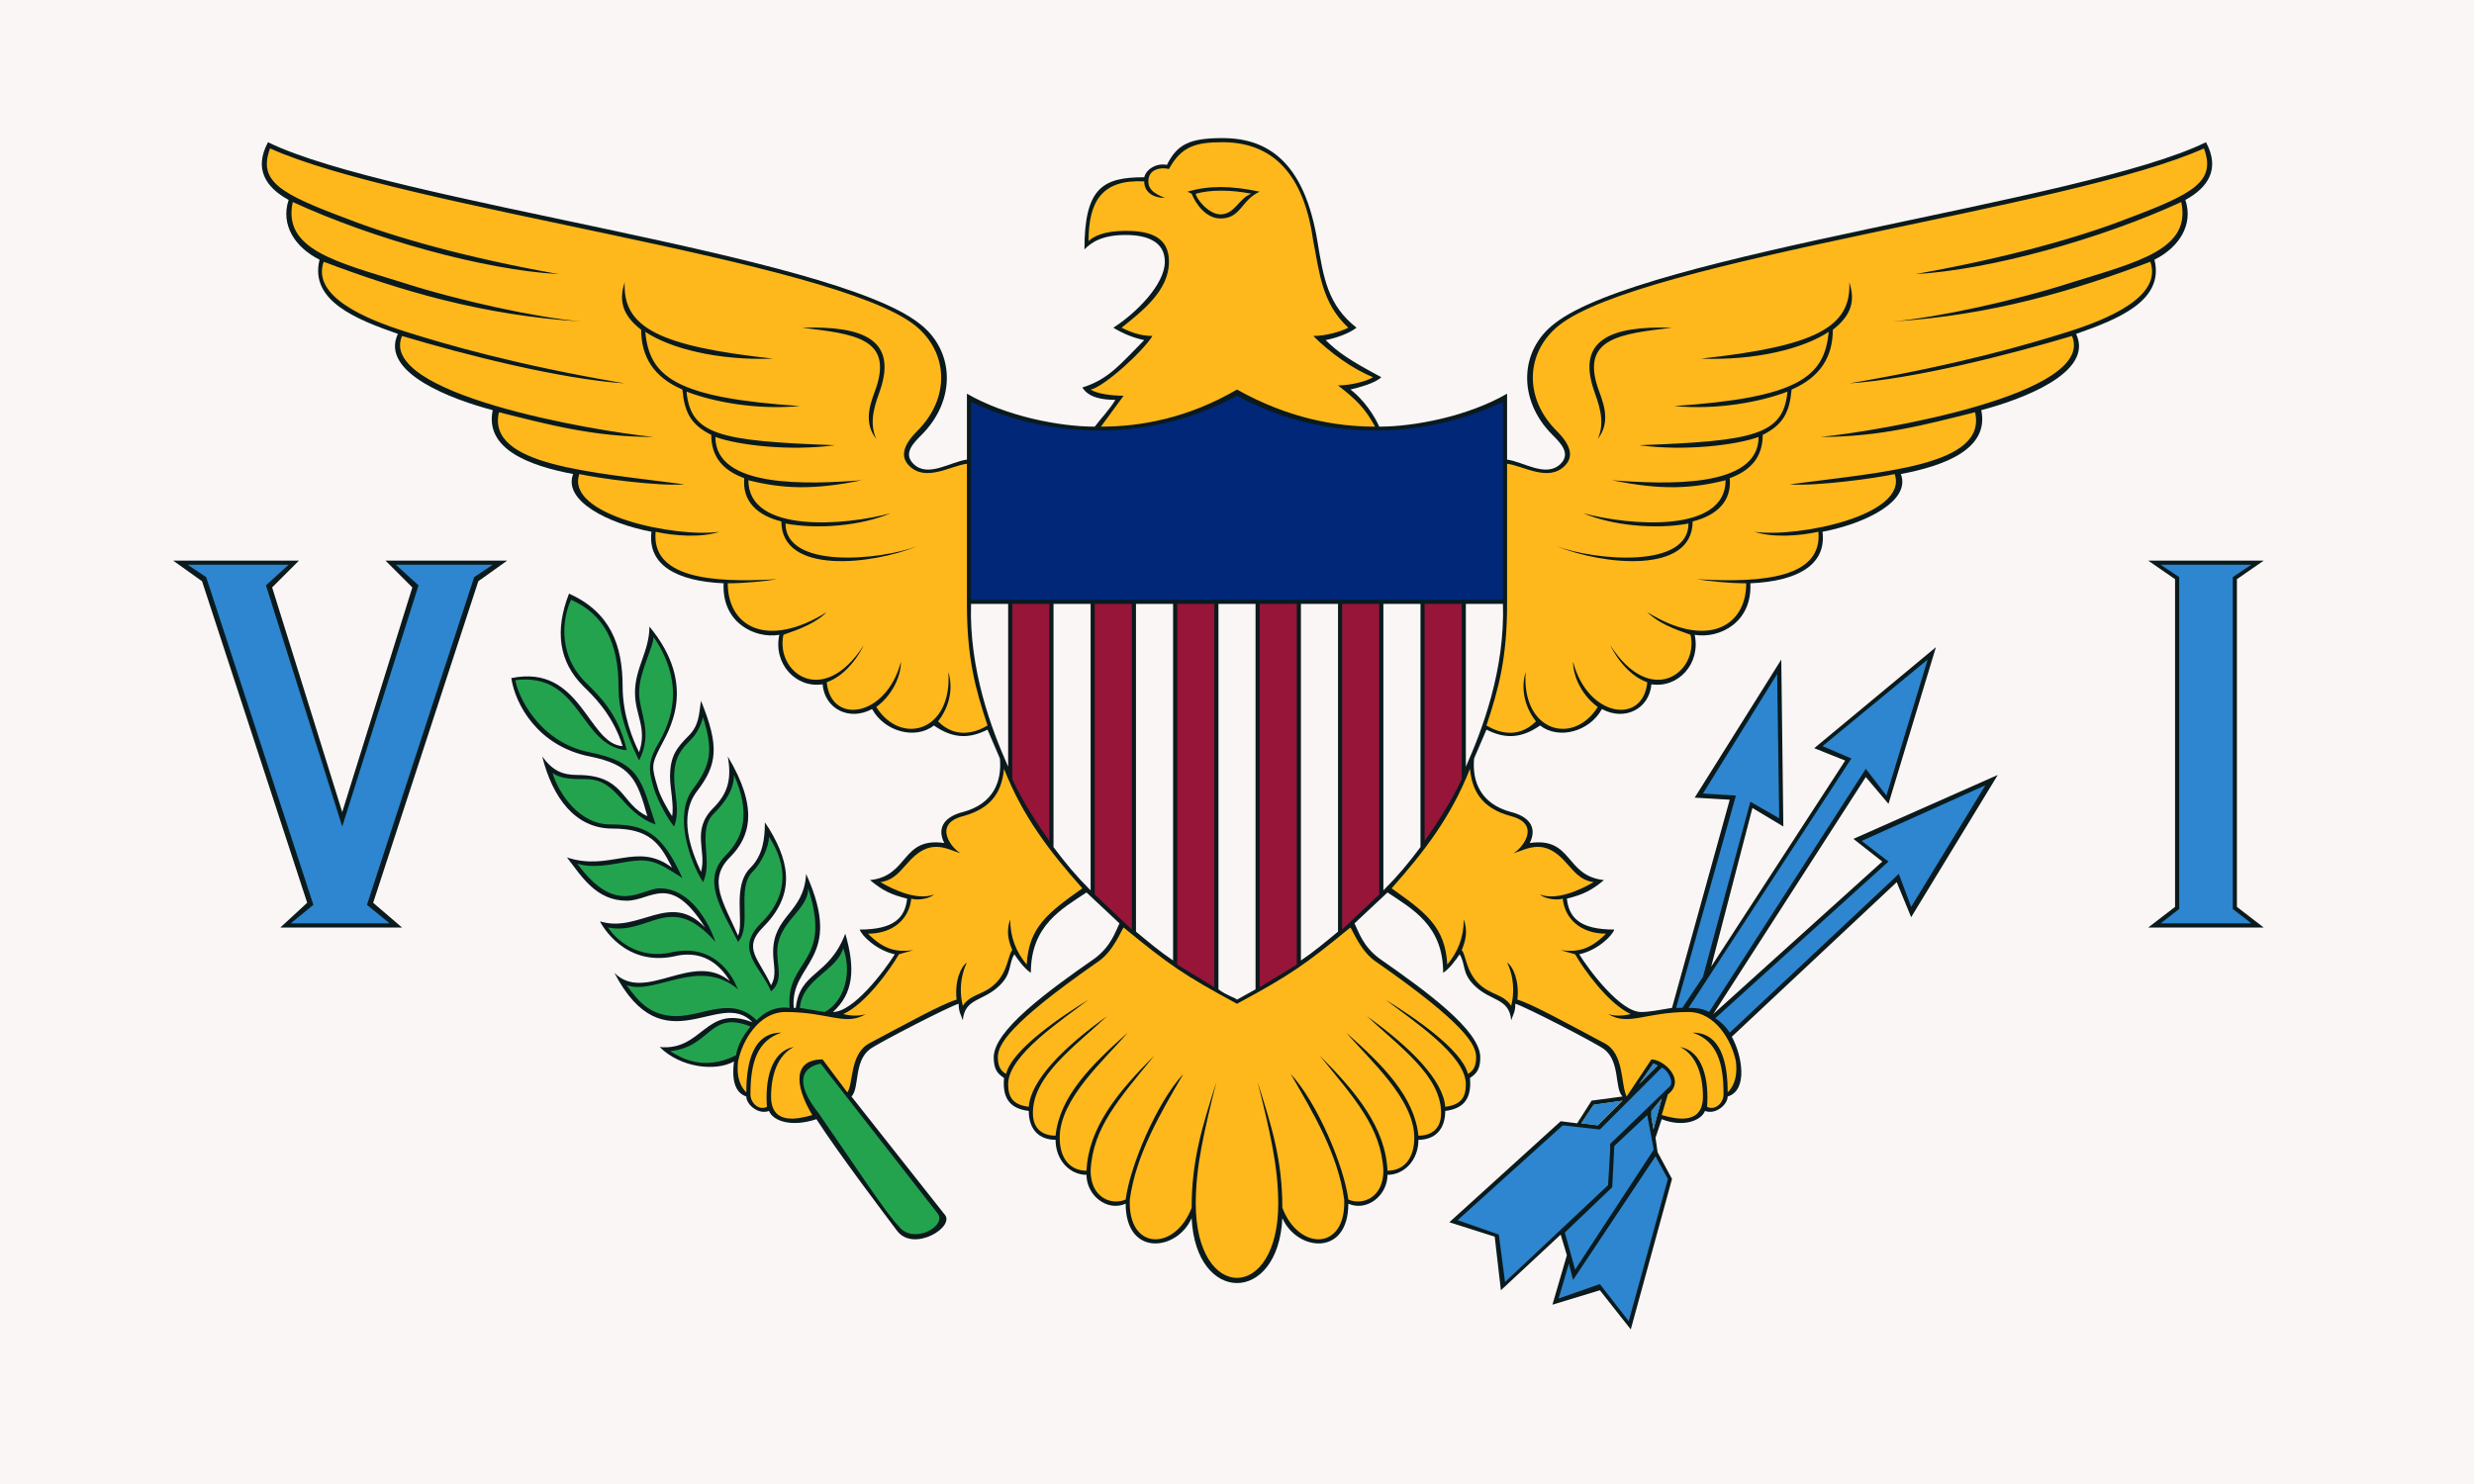
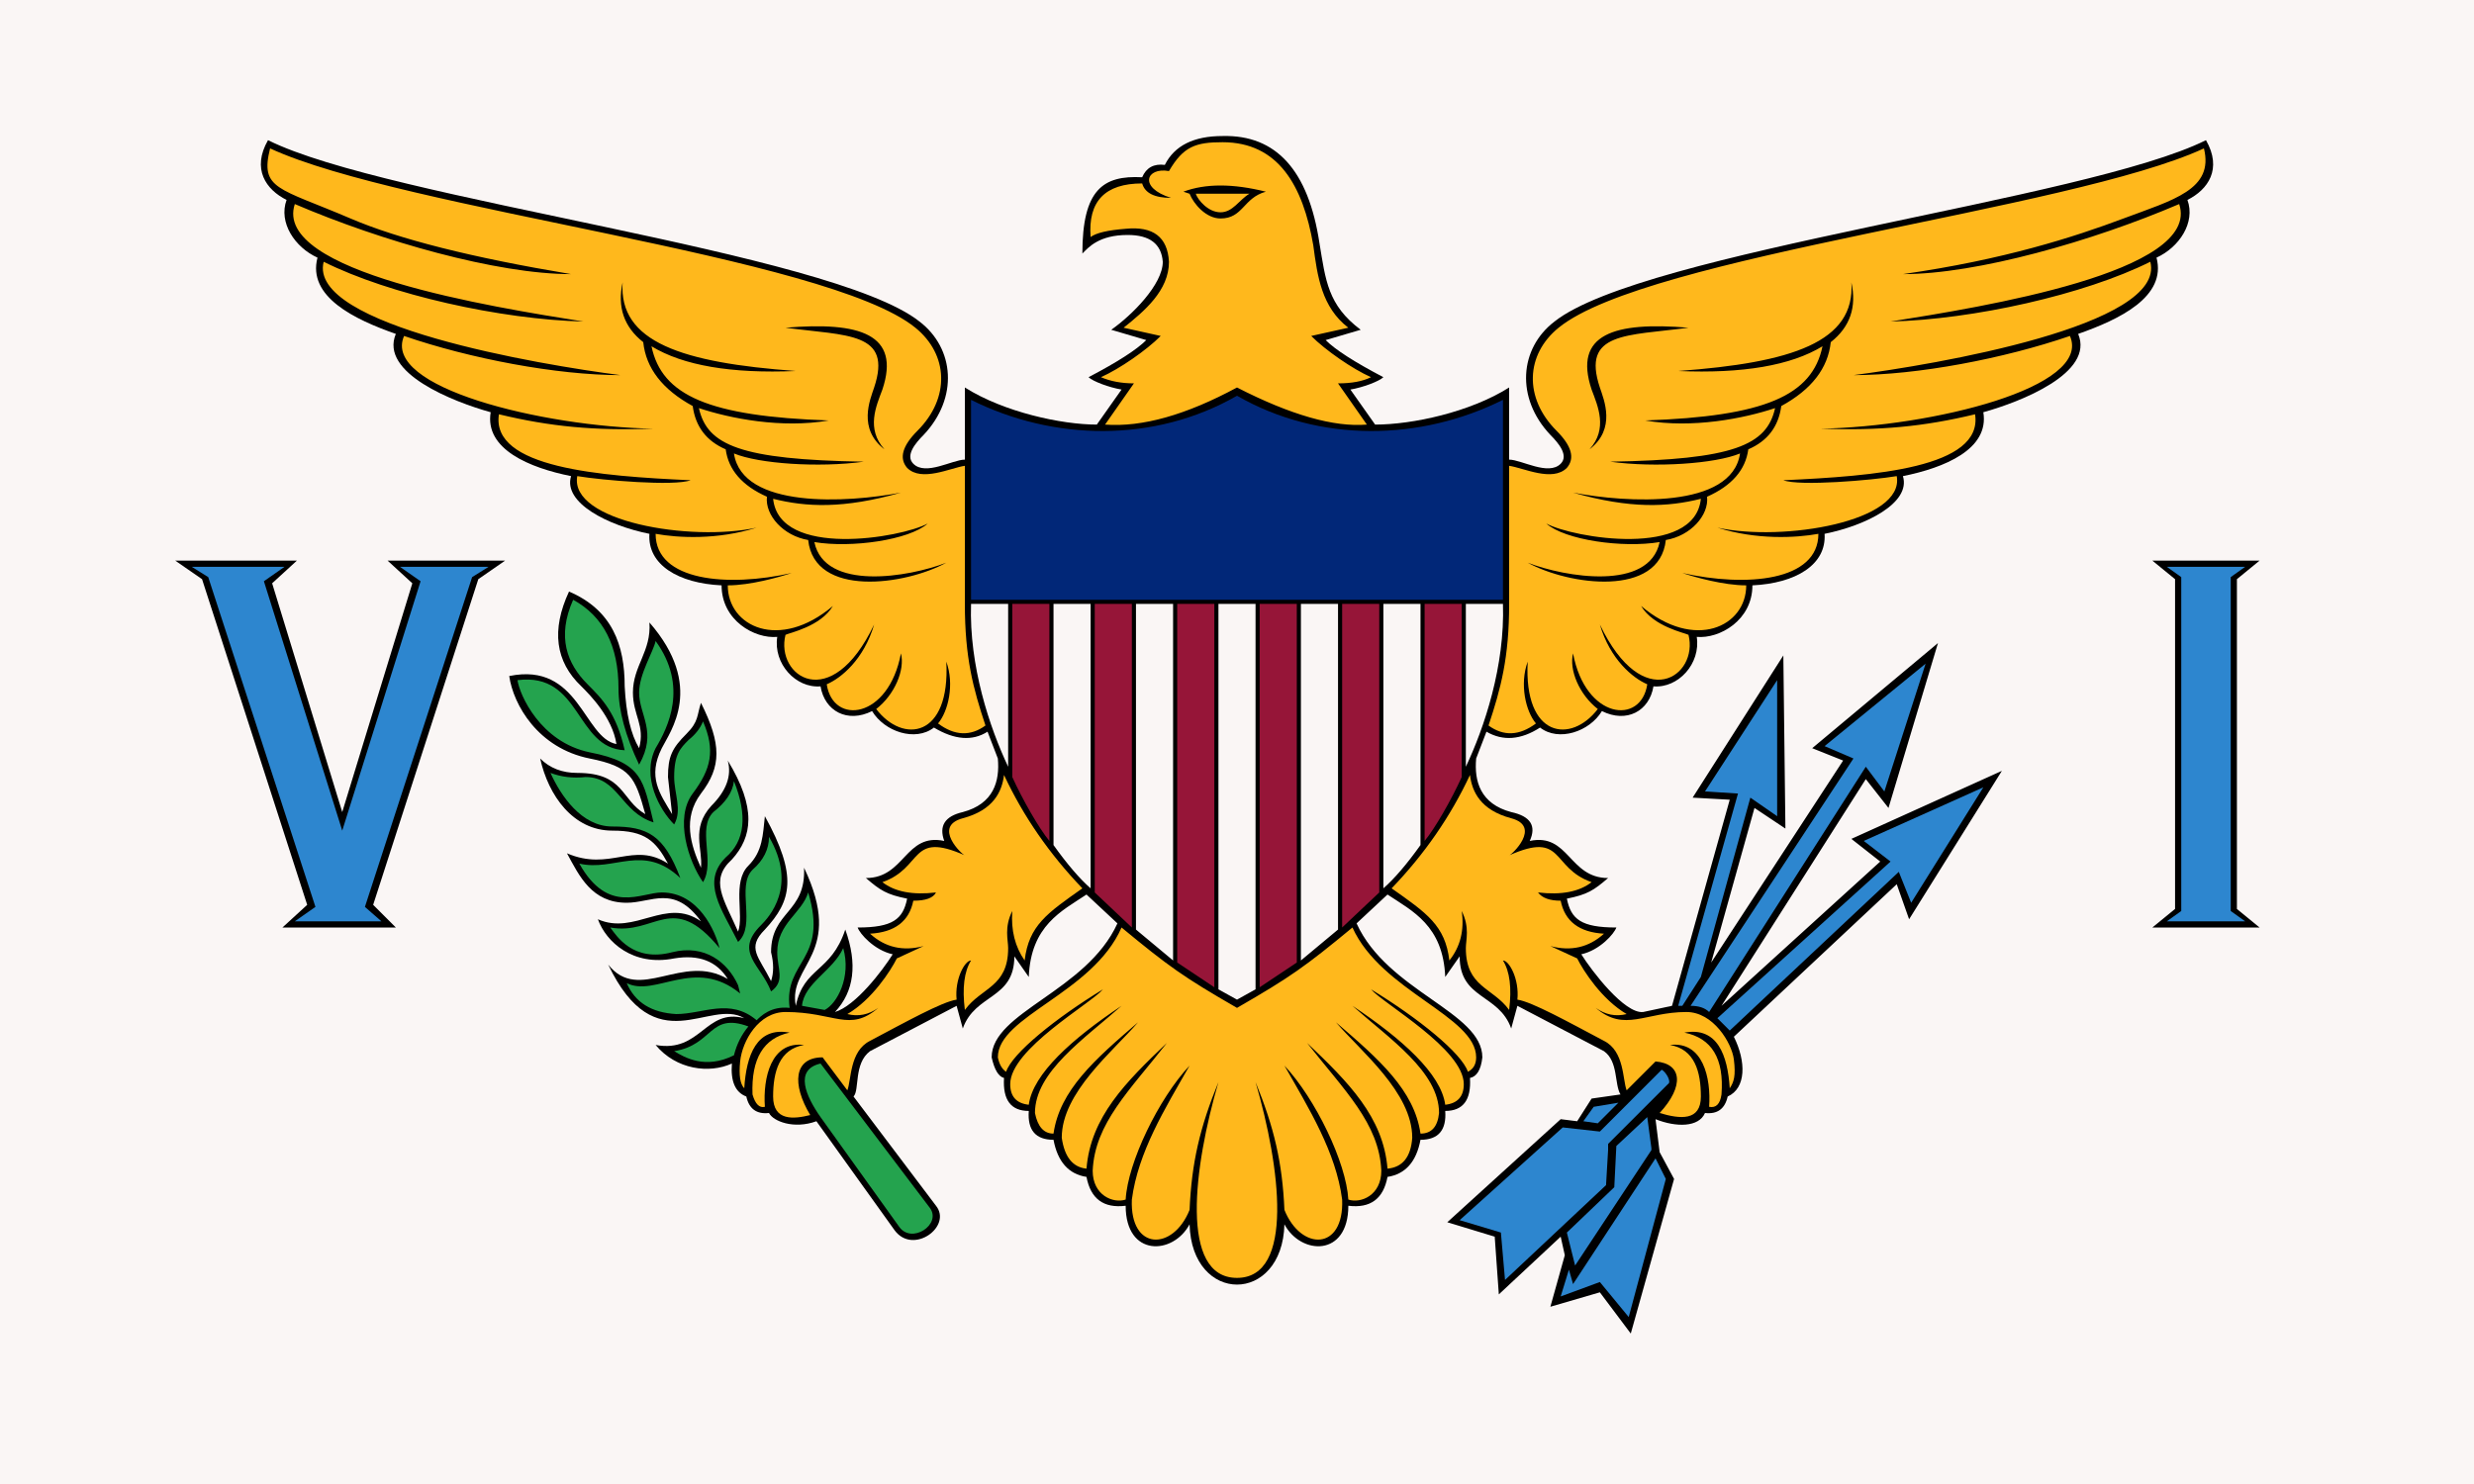
<svg xmlns="http://www.w3.org/2000/svg" width="1200" height="720">
  <path fill="#faf6f5" d="M0 0h1200v720H0z" />
-   <path fill="#0a1a1d" d="M1045 126c12-6 19-17 15-29 11-6 17-15 10-28-59 29-273 54-316 88-17 13-18 37-1 54 4 4 9 9 4 14-7 7-18-1-26-2v-32c-19 11-45 16-62 16-4-9-11-16-14-18 4-1 12-3 15-6-15-8-21-12-27-18 5-1 11-3 15-6-14-11-16-24-19-42-6-36-22-50-46-50-16 0-22 3-27 13-5-1-10 2-11 6-20 0-29 5-29 35 3-3 8-7 20-7 10 0 19 3 19 13 0 11-14 25-25 32q7.5 4.5 15 6c-11 11-17 19-30 23 3 5 10 6 16 6-3 5-7 9-10 13-17 0-43-5-62-16v32c-8 1-19 9-26 2-5-5 0-10 4-14 17-17 16-41-1-54-43-34-257-59-316-88-7 13-1 22 10 28-4 12 3 23 15 29-5 20 18 29 38 36-9 19 27 32 46 37-4 19 18 27 39 31-5 13 17 24 38 28-2 16 12 24 35 25-1 19 15 27 27 25-3 14 8 26 21 24 1 12 13 18 24 12 6 11 21 15 30 8 10 7 18 6 26 2l6 14c1 11-3 22-18 26-8 2-13 7-9 15-21-3-17 16-36 18 6 5 10 7 18 9-1 9-6 15-23 15 1 3 8 10 17 12-5 8-20 28-30 28 10-9 11-21 6-38-8 21-22 18-24 36h-1c-2-22 25-23 6-65-1 19-16 20-16 38 0 6 2 11-1 16-6-13-14-18-4-28 15-15 14-30 3-48l-2-3c0 8-1 16-7 22-9 9-3 26-6 33-7-16-15-27-4-38 10-10 14-24-1-49 2 11 0 18-7 25-11 11-3 21-6 31-5-11-11-27-2-39 10-13 11-22 2-44-1 7-1 12-6 17-6 6-9 10-9 20 0 5 2 14 1 19-2-3-6-10-7-14-3-10-3-11 1-19s19-30-5-59c0 12-7 20-7 32 0 11 6 17 2 29-3-6-8-18-8-32 0-20-6-36-26-45-7 18-5 33 7 45 4 4 14 13 19 29-17-1-20-40-54-33 2 13 13 33 38 38 20 4 23 11 28 29-13-6-11-20-34-20-7 0-12-2-17-9 5 20 16 35 34 35s23 7 29 19c-17-13-30 2-51-5 7 9 14 21 29 21 12 0 21-14 38 13-17-18-32 3-51-3 1 2 12 22 36 17 16-4 24 7 27 12-18-15-41 11-56-4 24 46 51 7 67 24-23-9-24 14-45 12 10 10 27 12 36 7-1 8 0 15 6 17 0 4 6 9 11 7 2 5 11 8 23 4 11 17 33 46 39 54 8 11 29-2 23-8l-45-57c4-4 1-17 9-23 4-3 39-21 43-22 0 4 1 5 2 8 1-11 10-9 18-17 6-6 4-10 7-15 2 3 5 7 8 9 0-23 15-31 27-39l16 15c-2 4-4 11-12 17-23 16-49 35-49 48 0 6 2 8 5 10-1 11 4 15 12 16 0 9 5 14 13 14 0 10 7 17 15 17 0 10 10 18 19 14 0 26 25 23 32 7 2 42 42 42 44 0 7 16 32 19 32-7 9 4 19-4 19-14 8 0 15-7 15-17 8 0 13-5 13-14 8-1 13-5 12-16 3-2 5-4 5-10 0-13-26-32-49-48-8-6-10-13-12-17l16-15c12 8 27 16 27 39 3-2 6-6 8-9 3 5 1 9 7 15 8 8 17 6 18 17 1-3 2-4 2-8 4 1 39 19 43 22 8 6 5 19 9 23l-15 2-7 11-8-1-54 49 22 7 3 26 29-27 3 10-7 24 23-7 15 19 20-73-7-13-1-7 3-9c10 4 19 1 21-4 5 2 11-3 11-7 10-3 7-20 2-29l80-75 7 17 42-69-70 31 14 11-82 74 74-115 11 13 23-76-59 49 15 6-65 100 20-77 15 9-1-81-42 67 17 1-28 101c-6 1-11 2-15 2-10 0-25-20-30-28 9-2 16-9 17-12-17 0-22-6-23-15 8-2 12-4 18-9-19-2-15-21-36-18 4-8-1-13-9-15-15-4-19-15-18-26l6-14c8 4 16 5 26-2 9 7 24 3 30-8 11 6 23 0 24-12 13 2 24-10 21-24 12 2 28-6 27-25 23-1 37-9 35-25 21-4 43-15 38-28 21-4 43-12 39-31 19-5 55-18 46-37 20-7 43-16 38-36M489 372c-8-18-19-47-18-79h18zm40 60c-7-7-12-13-18-21V293h18zm40 34c-6-4-12-9-18-14V293h18zm40 14-9 5c-1-1-5-2-9-5V293h18zm40-28c-6 5-12 10-18 14V293h18zm40-41c-6 8-11 14-18 21V293h18zm22-39v-79h18c1 32-10 61-18 79m-511-87-34 109-34-109 13-13H84l14 10 51 156-13 12h59l-14-12 51-156 14-10h-59zm885-4 13-9h-56l13 9v159l-13 10h56l-13-10z" />
-   <path fill="#ffb81c" d="M755 265c22 9 66 14 66-12 12-3 19-10 18-21 11-4 16-11 16-21 10-5 13-11 14-22 14-6 20-16 20-29 9-7 11-14 8-23 1 22-17 31-72 37 27 1 50-5 62-13-2 22-15 32-75 36 21 2 42-2 55-7-2 21-16 24-72 26 22 3 47 0 58-4 0 25-45 23-71 21 24 5 39 4 55 0 0 26-47 22-69 16 14 6 35 8 51 5 0 22-45 18-64 11m20-52c7-9 2-19 0-25-8-24 11-26 36-29-30-1-46 6-38 30 2 6 6 15 2 24m-54 139c6-18 10-33 10-59v-68c8 1 20 9 28 1 5-5 2-11-4-17-16-16-15-38 1-51 40-32 249-57 313-86 6 16-5 22-37 34-23 9-58 19-103 27 36-2 90-17 129-35 5 23-21 29-53 39-28 9-65 17-87 19 48-3 88-15 125-29 6 17-21 28-40 34s-53 16-106 25c31-2 78-14 108-23 12 28-92 46-122 49 29 0 51-6 75-12 6 26-45 29-90 35 13 1 42-3 51-5 7 20-47 31-68 28 9 3 22 2 31 0 2 22-26 25-59 23 6 1 16 2 24 2 0 21-19 32-48 14 7 7 19 10 21 11 4 18-19 36-39 5 5 10 12 16 18 18-2 21-29 17-36-10 0 8 5 17 12 22-12 19-37 12-35-17-3 10 1 19 5 24-9 9-19 5-24 2M592 104c-6 0-12-8-12-10 7-2 17-2 27 0-6 2-8 10-15 10m0 2c10 0 10-9 19-13-14-3-25-3-35 0l2 1c2 5 7 12 14 12m-58 101 11-15c-6 0-13-1-16-3 6-1 25-18 30-26-6 0-11-2-15-4 10-8 23-18 23-32 0-12-9-15-21-15-11 0-16 3-18 5 0-20 7-30 27-29 0 5 4 8 10 8-5-2-8-4-8-8 0-6 6-7 10-6 6-11 13-13 26-13 27 0 40 19 44 48 3 15 4 30 17 42-4 2-11 4-17 4 8 8 19 16 29 20-3 2-11 4-17 4 9 7 13 11 18 20-19 0-42-4-67-18-24 14-47 18-66 18m272 334 3-10c9-7-2-17-8-17l-12 18c-3-6-1-21-11-26-17-9-35-19-42-21 1-9-2-16-5-18 0 0 5 9 2 21-4-6-10-5-16-11s-6-14-8-16c2-5 3-9 1-15 0 9-3 16-8 22-1-18-10-25-27-37 16-18 29-35 38-58 1 10 5 19 20 23s5 16 1 18c7-2 15-8 26 5 3 3 6 8 13 9-7 4-18 9-26 6 2 2 8 3 11 2 1 10 9 17 21 17-8 8-14 9-22 8l7 2c4 7 16 24 27 29-4 1-8 1-11 0 10 6 18-1 39-1 13 0 21 14 23 24 1 9-2 13-4 15 0-14-3-29-17-29 12 4 15 15 15 30 0 4-4 8-8 6 1-13-2-27-13-29 8 4 11 14 11 24 0 14-13 11-20 9m-11-15 7-10 2 1zm7 22-1-6v-3l5-6zm-27-2-8-1 6-9 14-2zM425 213c-4-9 0-18 2-24 8-24-8-31-38-30 25 3 44 5 36 29-2 6-7 16 0 25m20 52c-19 7-64 11-64-11 16 3 37 1 51-5-22 6-69 10-69-16 16 4 31 5 55 0-26 2-71 4-71-21 11 4 36 7 58 4-56-2-70-5-72-26 13 5 34 9 55 7-60-4-73-14-75-36 12 8 35 14 62 13-55-6-73-15-72-37-3 9-1 16 8 23 0 13 6 23 20 29 1 11 4 17 14 22 0 10 5 17 16 21-1 11 6 18 18 21 0 26 44 21 66 12m34 87c-5 3-15 7-24-2 4-5 8-14 5-24 2 29-23 36-35 17 7-5 12-14 12-22-7 27-34 31-36 10 6-2 13-8 18-18-20 31-43 13-39-5 2-1 14-4 21-11-29 18-48 7-48-14 8 0 18-1 24-2-33 2-61-1-59-23 9 2 22 3 31 0-21 3-75-8-68-28 9 2 38 6 51 5-45-6-96-9-90-35 24 6 46 12 75 12-30-3-134-21-122-49 30 9 77 21 108 23-53-9-87-19-106-25s-46-17-40-34c37 14 77 26 125 29-22-2-59-10-87-19-32-10-58-16-53-39 39 18 93 33 129 35-45-8-80-18-103-27-32-12-43-18-37-34 64 29 273 54 313 86 16 13 17 35 1 51-6 6-9 12-4 17 8 8 20 0 28-1v68c0 26 4 41 10 59m99 234c-8 21-31 21-30-4 3-22 15-42 26-61-13 14-26 45-28 61-7 3-17-1-17-14 1-21 14-35 31-56-18 18-32 35-33 56-8 0-13-6-13-16 0-19 22-38 33-51-18 16-33 31-35 50-6 0-11-3-11-11 0-18 20-32 36-47-21 15-37 31-38 44-8-1-10-5-10-11 0-14 26-31 39-41-13 8-37 24-40 36-2-1-4-3-4-8 0-6 5-16 48-46 8-5 12-16 13-17 22 18 29 23 55 37 26-14 33-19 55-37 1 1 5 12 13 17 43 30 48 40 48 46 0 5-2 7-4 8-3-12-27-28-40-36 13 10 39 27 39 41 0 6-2 10-10 11-1-13-17-29-38-44 16 15 36 29 36 47 0 8-5 11-11 11-2-19-17-34-35-50 11 13 33 32 33 51 0 10-5 16-13 16-1-21-15-38-33-56 17 21 30 35 31 56 0 13-10 17-17 14-2-16-15-47-28-61 11 19 23 39 26 61 1 25-22 25-30 4 0-23-5-39-12-61 6 24 10 41 10 59 0 48-40 48-40 0 0-18 4-35 10-59-7 22-12 38-12 61m-184-45c-7 2-20 5-20-9 0-10 3-20 11-24-11 2-14 16-13 29-4 2-8-2-8-6 0-15 3-26 15-30-14 0-17 15-17 29-2-2-5-6-4-15 2-10 10-24 23-24 21 0 29 7 39 1-3 1-7 1-11 0 11-5 23-22 27-29l7-2c-8 1-14 0-22-8 12 0 20-7 21-17 3 1 9 0 11-2-8 3-19-2-26-6 7-1 10-6 13-9 11-13 19-7 26-5-4-2-14-14 1-18s19-13 20-23c9 23 22 40 38 58-17 12-26 19-27 37-5-6-8-13-8-22-2 6-1 10 1 15-2 2-2 10-8 16s-12 5-16 11c-3-12 2-21 2-21-3 2-6 9-5 18-7 2-25 12-42 21-10 5-8 20-11 24l-12-16c-14 0-14 12-5 27" />
-   <path fill="#012778" d="M471 291v-96c40 19 89 19 129-3 40 22 89 22 129 3v96z" />
-   <path fill="#961538" d="M691 293v115c5-7 13-19 18-30v-85zm-40 158 18-17V293h-18zm-40 28 18-11V293h-18zm-40-11 18 11V293h-18zm-40-34 18 17V293h-18zm-40-56c5 11 13 23 18 30V293h-18z" />
-   <path fill="#2d86cf" d="m1083 280 9-6h-44l9 6v161l-9 7h44l-9-7zM915 386l20-66-51 42 14 6-79 121c6 0 8 1 10 2l76-118zm1 32-84 76c3 2 5 4 7 7l82-77 6 16 36-59-60 27zm-67-29 14 8-1-70-36 58 16 1-29 103h3l10-15zm-66 167-1 20-23 22 5 18 38-58v-1l-3-16zm23-38-30 30-18-2-51 46 20 7 3 23 50-47 1-17v-3l29-28c2-2-1-8-4-9m-43 103-2-8-5 17 20-7 14 18 19-69-6-11zM203 284l-37 117-37-117 11-10H91l9 6 52 159-11 9h48l-11-9 52-159 9-6h-47zm599 232-7 10 9-9zm4 17-5 6v3l1 6zm-19 1-14 2-6 9 8 1z" />
-   <path fill="#24a34e" d="M392 431c0 11-15 16-15 31 0 7 3 14-3 19-5-12-18-20-5-33 4-4 19-19 4-42 0 4-3 12-8 17-8 8 0 26-7 34-8-16-18-30-6-42 9-9 12-21 4-39 0 7-4 13-10 19-8 8 0 23-5 33-7-11-14-33-5-45s10-19 5-35c-1 4-3 8-6 11-4 4-8 8-8 18 0 8 3 16 0 24-2-2-8-12-10-19s-3-11 1-19c6-10 16-29-1-54 0 5-7 17-7 27s7 19 0 33c-7-14-10-25-10-36 0-21-7-35-23-42-3 6-8 25 7 40 6 6 16 15 20 33-23-2-22-38-54-34 1 7 11 30 36 35s25 14 32 35c-17-6-18-22-34-22-6 0-12 0-16-3 3 10 13 25 28 25 17 0 25 4 35 26-14-9-16-10-32-7-11 2-16 1-19 0 19 26 31 12 40 12 15 0 24 17 27 26-22-25-32-3-52-7 3 5 14 16 31 12 23-5 31 16 31 16l1 2c-19-16-40 3-54-2 5 7 11 15 24 15s27-10 39 2c3-3 8-7 16-6-2-24 21-21 9-58m17 29c-3 11-20 15-21 29l12 2c8-4 14-17 9-31m46 129-57-73c-13 3-9 14-1 24 18 26 33 49 39 55 7 9 23 0 19-6m-130-79c5 3 16 10 32 2 1-6 4-10 7-14-20-8-19 10-39 12" />
+   <path d="M1044 450h52l-11-9V281l11-9h-52l11 9v160zm26-382c-58 29-273 54-316 88-17 13-19 37-2 55 4 4 9 10 5 14-6 6-19-2-25-2v-35c-19 12-47 18-65 18l-12-17c6-1 14-4 16-6q-21-11-28-18l17-5c-16-12-17-24-20-42q-8-53-47-52-21 0-28 14-8-1-11 6c-19-1-29 6-29 37 3-3 8-9 22-9q16 0 17 13c0 11-15 26-25 33l17 5q-7 7-28 18c2 2 10 5 16 6l-12 17c-17 0-45-6-64-18v35c-6 0-19 8-25 2-4-4 1-10 5-14 17-18 15-42-2-55-43-34-258-59-316-88-8 14-1 24 9 29-4 11 4 23 15 28-5 19 18 30 38 37-8 19 28 33 46 38-3 18 19 27 39 31-4 13 18 24 38 28-1 15 14 24 35 25 0 17 16 26 27 25-2 13 9 25 21 24 2 12 13 18 25 12 6 10 21 15 30 8q15 9 26 2l5 13c1 11-2 22-17 26q-13 3-9 14c-19-4-19 18-38 18 7 6 10 8 20 10-2 10-7 14-24 14 1 3 8 11 17 13-5 8-18 25-28 28q14-15 5-40c-7 21-20 18-24 37-4-20 24-25 4-67 1 22-16 21-16 41q2 8 0 14c-6-12-12-16-3-25 13-14 16-26 0-55-1 9-1 17-8 24-8 8-2 24-5 32-7-16-14-25-3-35 10-11 12-25-2-48q3 11-8 22c-10 11-4 21-5 30-5-11-9-24 0-36 10-13 10-24 0-44-2 6-1 9-7 15-7 7-9 11-9 21l2 18c-6-10-12-18-5-32 4-8 21-30-6-61 1 14-8 21-8 34 0 11 6 16 3 27q-6-10-7-30c0-20-6-37-27-46q-13 28 6 46c4 4 15 15 17 28-16-3-18-40-52-33 2 14 14 35 39 40 20 4 22 9 27 27-12-7-10-20-33-20q-11 0-18-7c4 18 16 35 35 35 16 0 21 5 27 16-17-11-28 4-49-5 6 11 12 24 29 24 12 0 23-9 36 9-17-12-32 7-50-1 4 11 17 23 37 19q18-3 26 10c-22-13-43 12-58-7 23 48 49 16 66 26-19-5-21 17-43 13 10 12 26 14 37 9q-1 13 7 16 2 9 11 8c2 4 12 8 23 4l38 53c9 12 28-2 20-12l-40-53c3-3 0-16 8-22l42-22 3 11c6-17 25-14 25-35l7 10c1-25 16-32 28-40l15 14c-15 33-61 43-61 65q2 9 6 10-1 16 12 16-1 14 12 14 3 16 16 18 3 16 19 14c0 25 23 24 31 9 1 39 45 39 46 0 8 15 31 16 31-9q16 2 19-14 13-2 16-18 13 0 12-14 13 0 12-16 5-1 6-10c0-22-46-32-61-65l15-14c12 8 27 15 28 40l7-10c0 21 19 18 25 35l3-11 42 22c7 5 5 16 8 21l-14 2-7 11-8-1-55 50 23 7 2 28 30-28 2 9-7 25 24-7 15 20 21-75-7-13-2-16c10 4 21 4 24-3q9 1 11-8c9-4 9-17 3-29l79-74 6 17 45-72-73 33 14 11-77 70 70-110 11 14 24-80-61 51 15 6-64 98 21-75 15 10-1-84-44 69 18 1-28 100-14 3c-9 1-25-20-30-28 9-2 16-10 17-13-17 0-22-4-24-14 10-2 13-4 20-10-19 0-19-22-38-18q5-11-9-14c-15-4-18-15-17-26l5-13q12 7 26-2c9 7 24 2 30-8 12 6 23 0 25-12 12 1 23-11 21-24 11 1 27-8 27-25 21-1 36-10 35-25 20-4 42-15 38-28 20-4 42-13 39-31 18-5 54-19 46-38 20-7 43-18 38-37 11-5 19-17 15-28 10-5 17-15 9-29M489 372c-9-19-19-49-18-79h18zm40 59q-8-7-18-21V293h18zm40 35-18-15V293h18zm40 14-9 5-9-5V293h18zm40-29-18 15V293h18zm40-41q-10 14-18 21V293h18zm22-38v-79h18c1 30-9 60-18 79" />
+   <path d="M137 450h55l-11-11 51-158 13-9h-57l12 11-34 111-34-111 12-11H85l13 9 51 158z" />
+   <path fill="#ffb81c" d="M741 273c20 11 64 17 67-11 12-2 21-12 20-21q18-8 20-23 14-6 16-21 22-12 24-31 14-11 10-29c2 29-29 39-84 43q47 2 70-12c-5 24-28 34-86 36 23 4 48-1 63-6-4 18-20 25-80 26 22 3 51 1 63-4-4 27-55 24-81 19 28 8 46 7 62 3-3 29-62 19-75 12 9 8 37 12 55 9-5 24-46 17-64 10m-19 79c6-18 10-33 10-59v-67c7 1 21 8 28 1q6-7-5-18c-16-16-15-37 1-50 43-35 248-57 313-87 5 20-15 25-39 34s-58 20-107 27c36 0 92-16 134-34 11 33-96 50-140 57 40-1 94-13 126-29 8 31-105 50-144 55 31 0 73-8 105-19 11 25-67 44-121 45 29 1 50-1 75-7 4 26-49 30-93 32 8 3 43 0 55-2 4 22-55 32-87 25 19 6 38 5 49 3 0 23-35 26-66 19 6 2 20 6 31 6 0 20-25 32-51 10 6 10 21 13 23 14 5 20-22 39-43-5 5 17 16 26 23 29-3 20-30 17-36-15-2 8 3 20 12 27-13 17-36 14-34-23-4 11-1 24 4 30q-12 9-23 1m49-134c13-10 7-24 5-30-9-27 13-25 43-29-36-3-56 3-47 30 3 8 8 19-1 29M592 103c-6 0-11-6-12-9h26c-5 3-8 9-14 9m0 3c11 0 11-10 22-13q-24-6-40 0l3 1c2 5 8 12 15 12m-56 100 14-20q-9 0-16-3c9-4 22-13 29-20l-18-4c10-8 22-18 22-32q-1-18-21-16-13 1-17 4-2-26 25-26 2 7 14 7c-16-5-12-15-1-13 7-12 13-14 26-14 27 0 39 21 44 50 2 15 4 30 17 40l-18 4c7 7 20 16 29 20q-6 3-16 3l14 20q-24 2-63-18-37 20-64 18m269 334c12-13 11-24-2-25l-14 14c-2-5-1-19-11-24-17-9-35-19-42-20 1-10-4-19-7-19q5 8 3 24c-8-11-21-11-21-30 0-4 2-10-2-18q2 14-6 24c-2-17-11-23-28-35q24-25 38-55c1 8 5 17 20 21s0 18-1 18c27-12 20 6 40 13q-9 7-26 5 3 4 11 4 3 15 21 16-11 10-26 6l13 6c3 6 12 20 24 27q-8 2-15-3c14 12 24 2 44 2 13 0 22 15 23 23s0 11-2 14c-1-16-6-30-22-27q20 4 18 30-1 7-6 6c1-14-3-32-19-30 12 2 15 13 15 25s-10 11-20 8M429 218c-9-10-4-21-1-29 9-27-11-33-47-30 30 4 52 2 43 29-2 6-8 20 5 30m30 55c-18 7-59 14-64-10 18 3 46-1 55-9-13 7-72 17-75-12 16 4 34 5 62-3-26 5-77 8-81-19 12 5 41 7 63 4-60-1-76-8-80-26 15 5 40 10 63 6-58-2-81-12-86-36q23 14 70 12c-55-4-86-14-84-43q-4 18 10 29 2 19 24 31 2 15 16 21 2 15 20 23c-1 9 8 19 20 21 3 28 47 22 67 11m19 79q-11 8-23-1c5-6 8-19 4-30 2 37-21 40-34 23 9-7 14-19 12-27-6 32-33 35-36 15 7-3 18-12 23-29-21 44-48 25-43 5 2-1 17-4 23-14-26 22-51 10-51-10 11 0 25-4 31-6-31 7-66 4-66-19 11 2 30 3 49-3-32 7-91-3-87-25 12 2 47 5 55 2-44-2-97-6-93-32 25 6 46 8 75 7-54-1-132-20-121-45 32 11 74 19 105 19-39-5-152-24-144-55 32 16 86 28 126 29-44-7-151-24-140-57 42 18 98 34 134 34q-72-12-107-27c-35-15-44-14-39-34 65 30 270 52 313 87 16 13 17 34 1 50q-11 11-5 18c7 7 21 0 28-1v67c0 26 4 41 10 59m122 268c-28 0-21-54-9-95-9 22-13 39-14 62-8 20-29 20-28-5 3-23 16-44 28-65-15 16-30 47-31 65-6 2-16-2-16-14 1-23 18-39 36-62-20 19-37 36-39 61q-10-1-12-15c0-22 25-42 37-56-21 18-38 33-41 54q-7 0-9-10c0-20 24-36 42-52-24 16-43 33-45 48q-9-1-9-10c0-17 39-39 45-46-23 14-44 31-47 40q-3-2-4-7c0-20 46-31 60-63 23 19 30 24 56 39 26-15 33-20 56-39 14 31 60 43 60 63q0 5-4 7c-3-9-24-26-47-40 6 7 45 29 45 46q0 9-9 10c-2-15-21-32-45-48 18 16 42 32 42 52q-1 10-9 10c-3-21-20-36-41-54 12 14 37 34 37 56q-1 14-12 15c-2-25-19-42-39-61 18 23 35 39 36 62 0 12-10 16-16 14-1-18-16-49-31-65 12 21 25 42 28 65 1 25-20 25-28 5-1-23-5-40-14-62 12 41 19 95-9 95m-207-79c-8 2-18 3-18-9s3-23 15-25c-16-2-20 16-19 30q-4 1-6-6-1-26 18-30c-16-3-21 11-22 27q-3-3-2-13c1-10 9-24 22-24 24 0 31 10 45-2q-7 5-15 3c12-7 21-21 24-27l13-6q-15 4-26-6 18-1 21-16 9 0 11-4-17 2-26-5c20-7 13-25 40-13-1 0-16-14-1-18s19-13 20-21q14 30 38 55c-17 12-26 18-28 35q-7-10-6-24c-4 8-2 14-2 18 0 19-13 19-21 30q-2-16 3-24c-3 0-8 9-7 19-7 1-25 11-42 20-10 5-9 19-11 24l-12-16c-14 0-15 13-6 28" />
+   <path fill="#012778" d="M471 291v-97c40 20 89 21 129-2 40 23 89 22 129 2v97z" />
+   <path fill="#961538" d="M691 293v115c5-6 13-20 18-31v-84zm-40 157 18-17V293h-18zm-40 29 18-12V293h-18zm-40-12 18 12V293h-18zm-40-34 18 17V293h-18zm-40-56c5 11 13 25 18 31V293h-18z" />
+   <path fill="#24a34e" d="M392 433c-3 10-15 15-15 29 0 8 4 14-3 19-5-13-18-19-5-32 4-4 18-19 4-43q0 9-8 16c-8 8 2 27-7 35-8-16-18-29-6-41q14-12 4-37-1 8-10 15c-8 8 1 24-5 34-7-10-14-31-5-43s11-21 5-35q-2 5-7 9c-4 4-7 7-7 18 0 8 4 16 0 23-7-7-16-23-9-37 6-10 16-30 0-52-1 5-8 16-8 25 0 11 9 19 0 35q-10-21-10-37 0-31-22-43c-8 18-3 31 7 41 7 7 14 14 18 32-24-1-21-38-52-34 1 7 11 30 35 35 26 5 26 14 31 34-16-5-17-22-33-22q-9 1-17-2c5 11 15 26 30 26 17 0 25 4 33 25-18-17-32-3-49-7 14 25 30 14 40 14 18 0 26 19 28 27-23-28-31-6-53-10 3 4 11 17 30 12 16-4 27 5 32 16l1 4c-22-18-41 2-55-5q6 14 24 15c13 0 26-8 39 3 2-2 7-7 16-6-3-23 19-23 9-56m17 27c-5 11-19 17-20 28l11 2c6-3 13-16 9-30m42 126-53-70c-13 3-7 16 0 26l38 53c6 9 21-1 15-9m-124-76c5 3 15 9 29 2q2-8 7-14c-19-7-17 9-36 12" />
+   <path fill="#2d86cf" d="m1082 280 7-5h-38l7 5v162l-7 5h38l-7-5zM914 384l20-62-49 40 14 6-79 120q6 0 9 3l76-119zm3 34-84 76 6 6 82-77 6 15 35-56-58 26zm-68-31 13 9v-66l-35 54 16 1-29 103h2l9-14zm-64 148-12 2-5 7 7 1zm16 23v-1l-2-15-15 14-1 20-23 22 4 16zm5-39-30 30-18-2-50 45 20 6 2 23 49-46 1-17v-3l29-29c2-1-1-6-3-7m-43 104-2-7-4 13 19-7 14 17 18-67-5-10zM204 282l-38 121-38-121 10-7H93l8 5 52 160-10 7h42l-8-7 52-160 8-5h-43z" />
</svg>
